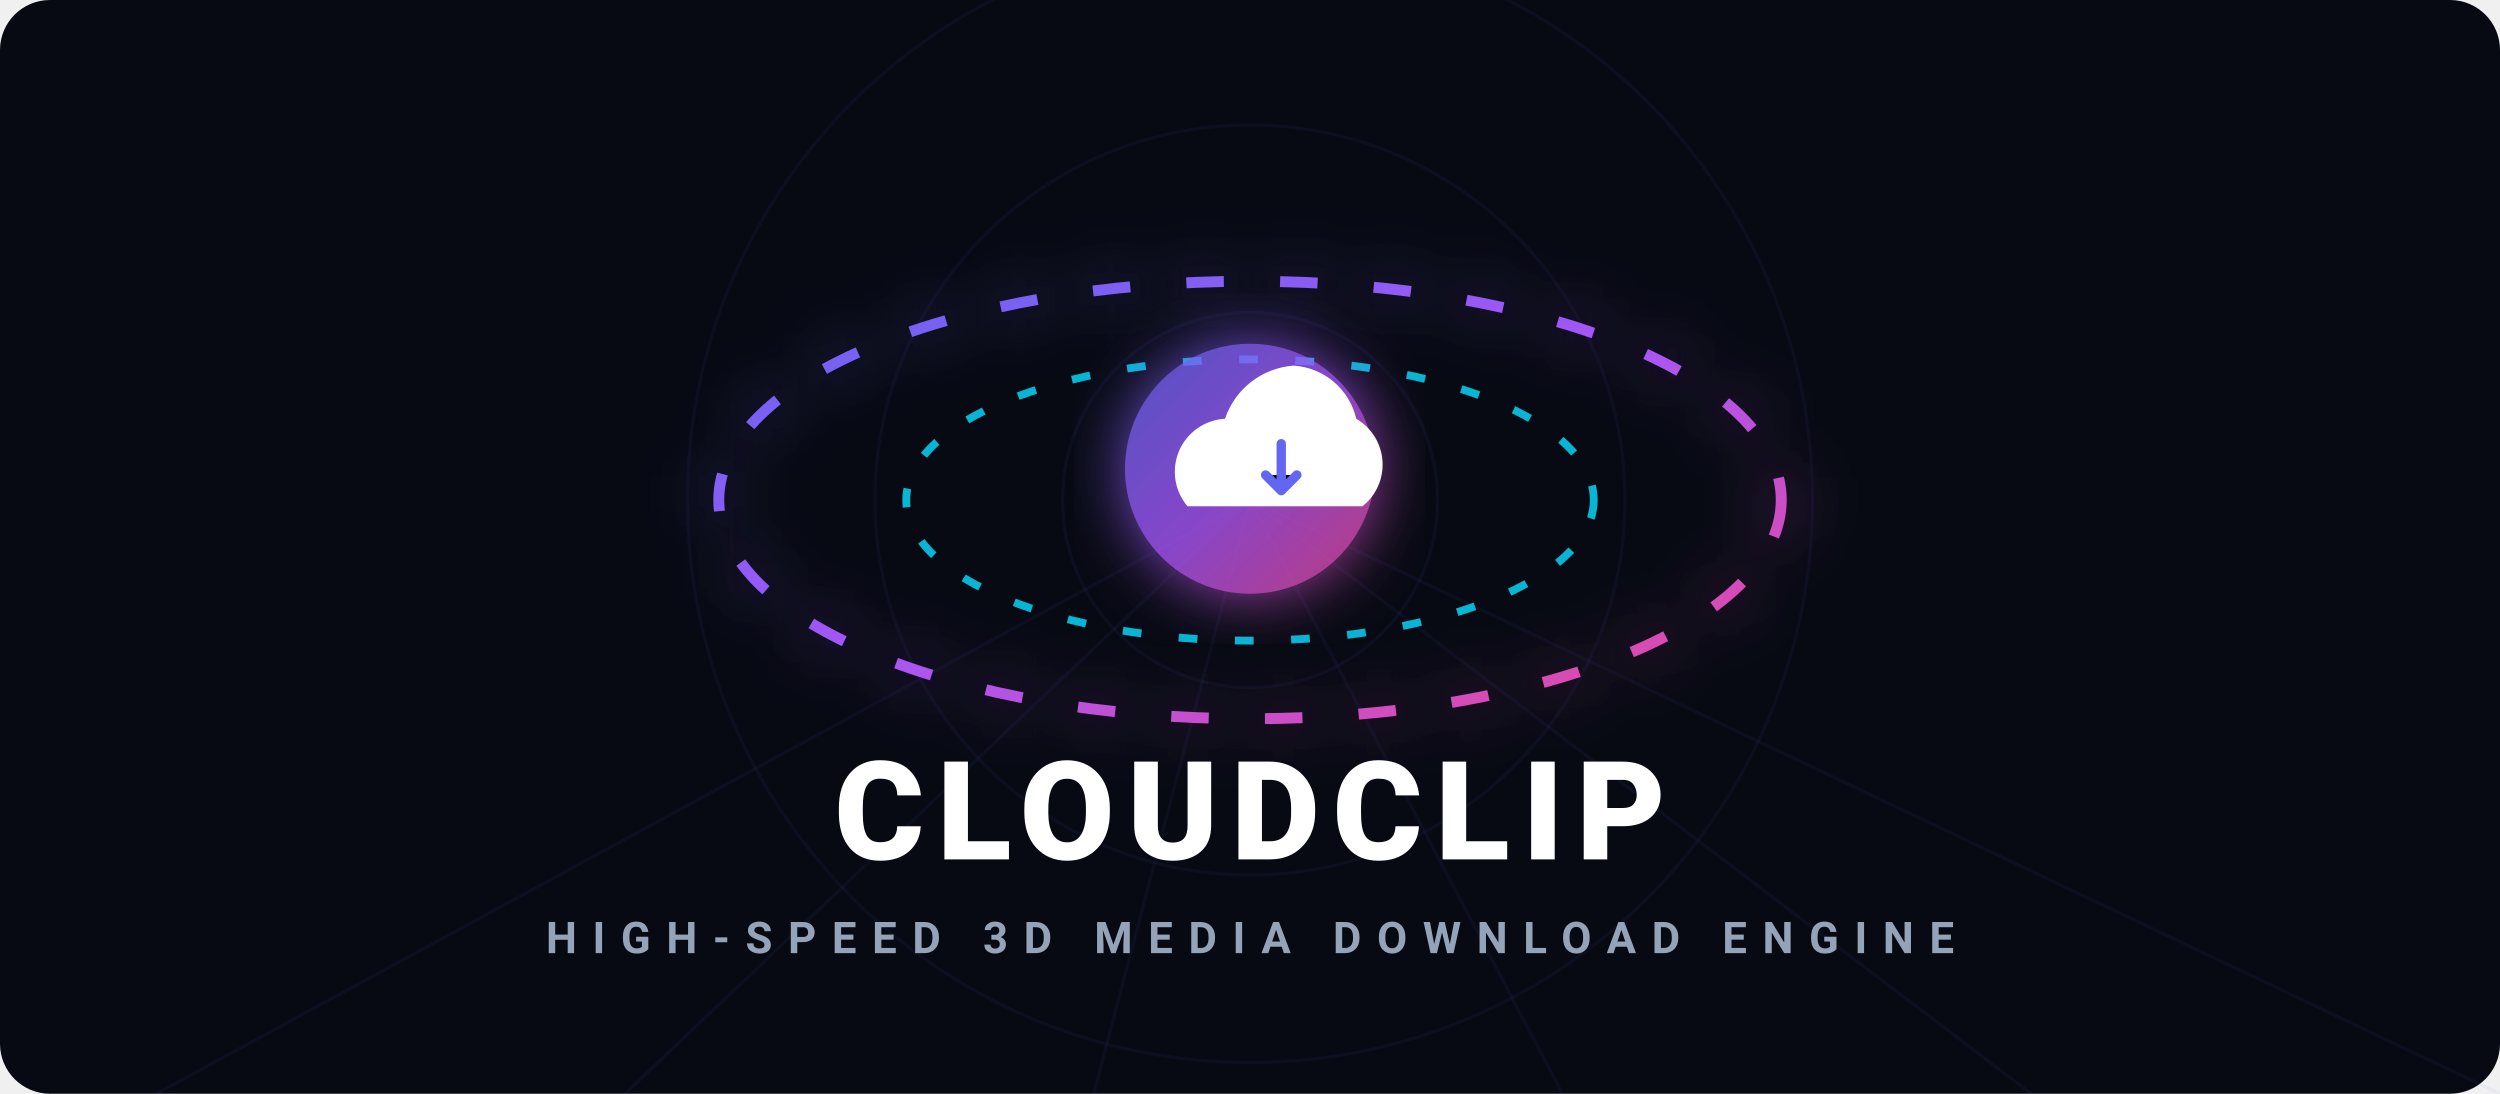
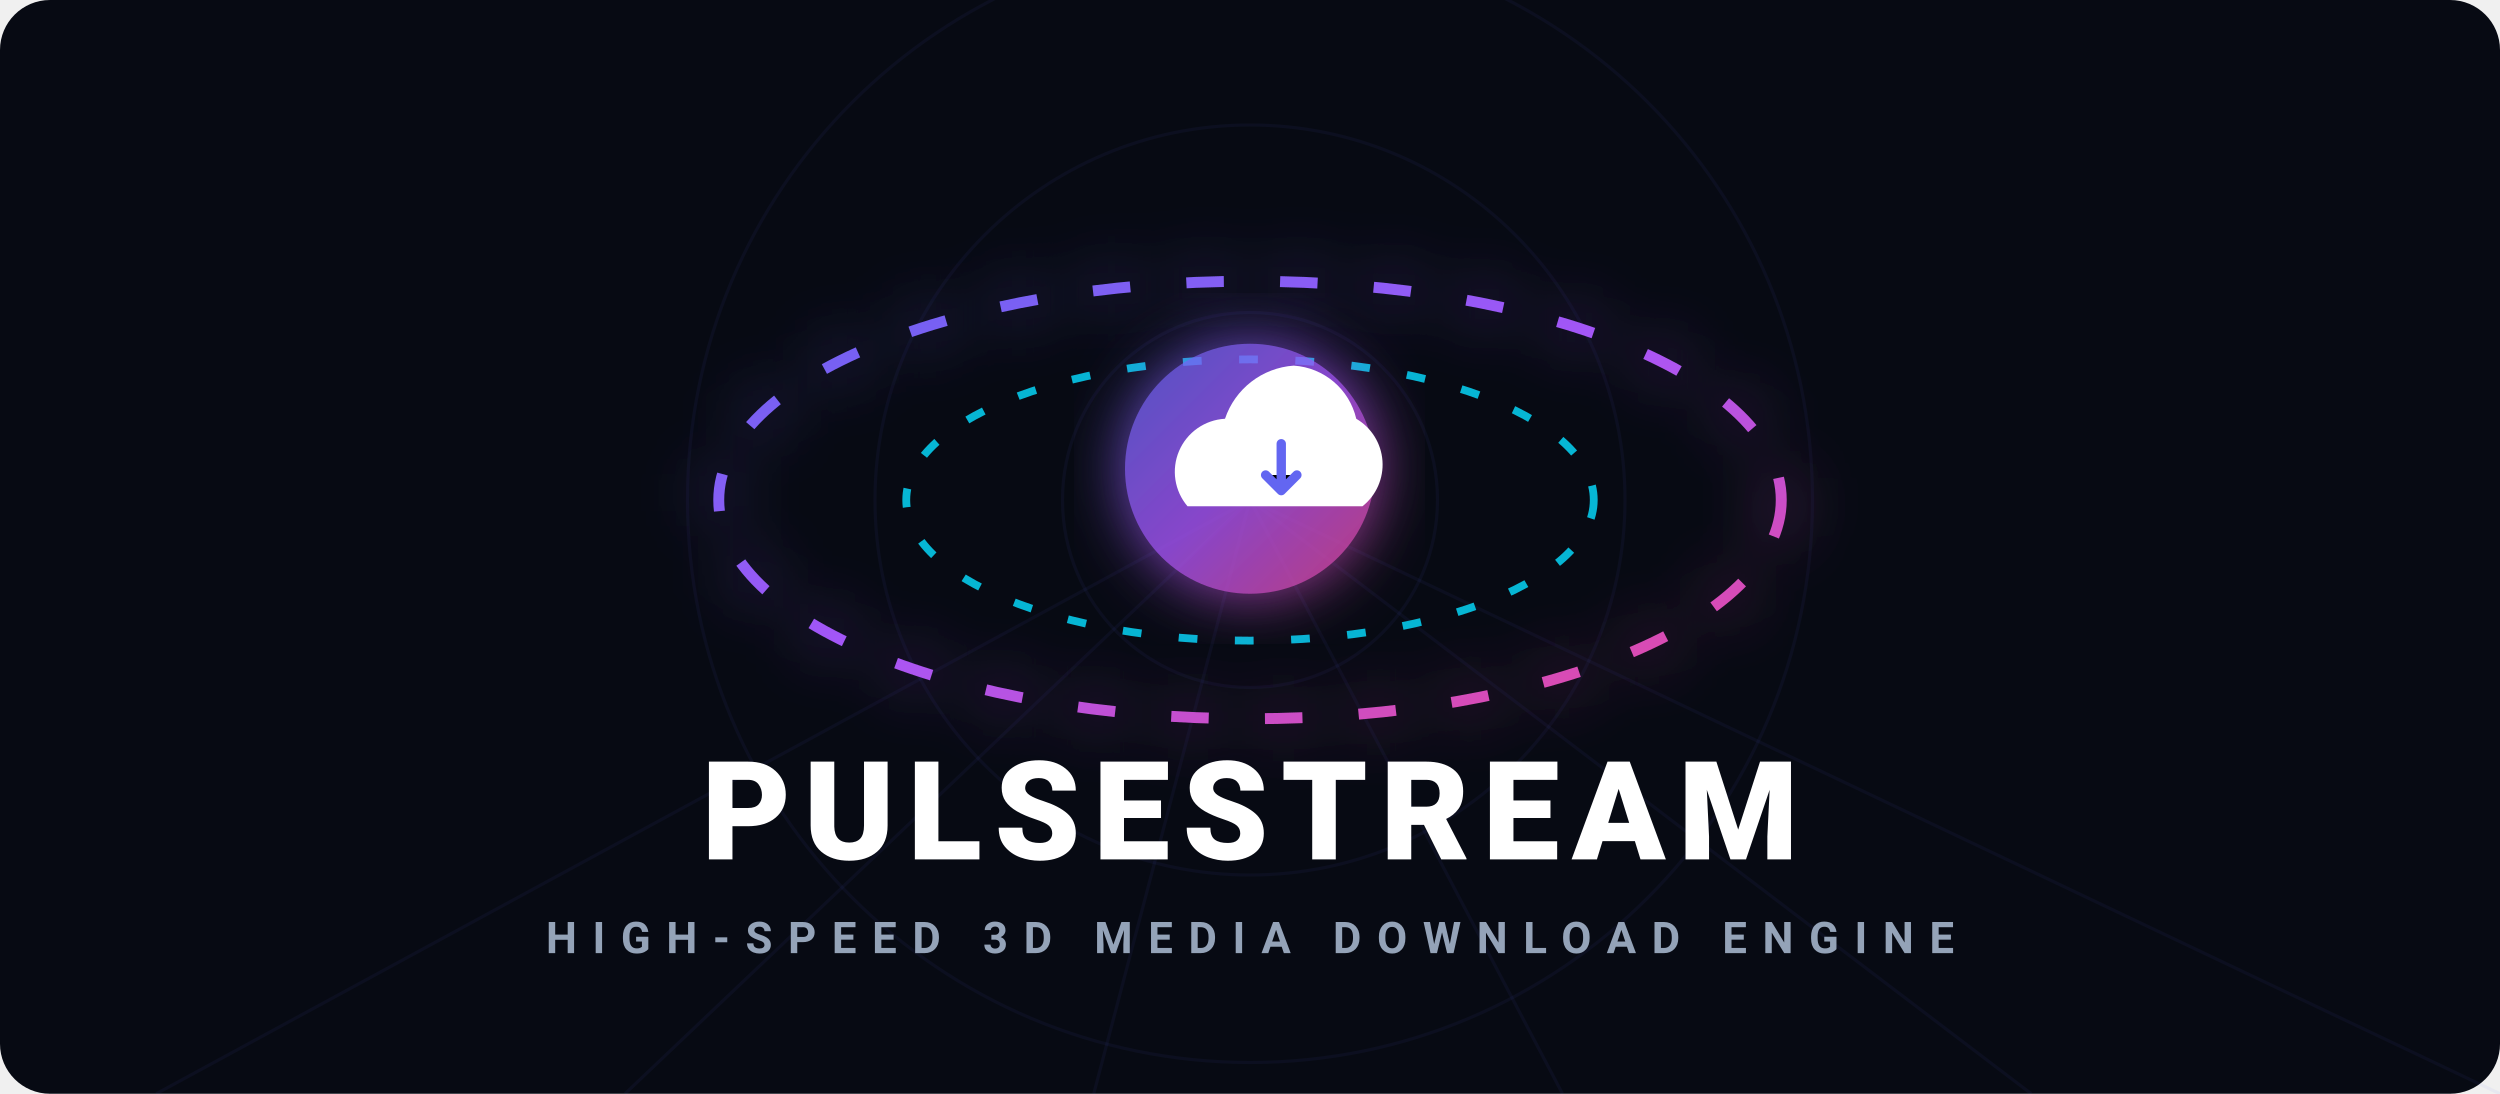
<svg xmlns="http://www.w3.org/2000/svg" viewBox="0 0 800 350" width="100%" height="100%" style="background: #070a13; border-radius: 16px;">
  <defs>
    <linearGradient id="glowGrad" x1="0%" y1="0%" x2="100%" y2="100%">
      <stop offset="0%" stop-color="#6366f1" />
      <stop offset="50%" stop-color="#a855f7" />
      <stop offset="100%" stop-color="#ec4899" />
    </linearGradient>
    <filter id="glow" x="-20%" y="-20%" width="140%" height="140%">
      <feGaussianBlur stdDeviation="10" result="blur" />
      <feMerge>
        <feMergeNode in="blur" />
        <feMergeNode in="SourceGraphic" />
      </feMerge>
    </filter>
  </defs>
  <style>
    .bg { fill: #070a13; }
    .grid { stroke: rgba(99, 102, 241, 0.06); stroke-width: 1; }
    .floating-ring-1 {
      transform-origin: 400px 160px;
      animation: rotate3D1 18s infinite linear;
    }
    .floating-ring-2 {
      transform-origin: 400px 160px;
      animation: rotate3D2 12s infinite linear;
    }
    .logo-cloud {
      transform-origin: 400px 160px;
      animation: floatLogo 3.5s infinite ease-in-out;
    }
    .text-brand {
      font-family: 'Segoe UI', -apple-system, BlinkMacSystemFont, Roboto, sans-serif;
      font-weight: 800;
      fill: #ffffff;
      font-size: 44px;
      letter-spacing: 4px;
    }
    .text-sub {
      font-family: 'Segoe UI', -apple-system, BlinkMacSystemFont, Roboto, sans-serif;
      font-weight: 600;
      fill: #94a3b8;
      font-size: 14px;
      letter-spacing: 5px;
    }
    @keyframes rotate3D1 {
      0% { transform: rotateX(65deg) rotateY(15deg) rotateZ(0deg); }
      100% { transform: rotateX(65deg) rotateY(15deg) rotateZ(360deg); }
    }
    @keyframes rotate3D2 {
      0% { transform: rotateX(65deg) rotateY(-15deg) rotateZ(360deg); }
      100% { transform: rotateX(65deg) rotateY(-15deg) rotateZ(0deg); }
    }
    @keyframes floatLogo {
      0% { transform: translateY(0px) scale(1) rotateX(10deg); }
      50% { transform: translateY(-12px) scale(1.05) rotateX(0deg); }
      100% { transform: translateY(0px) scale(1) rotateX(10deg); }
    }
  </style>
  <rect width="800" height="350" class="bg" rx="16" />
  <g class="grid">
    <line x1="50" y1="350" x2="400" y2="160" />
    <line x1="200" y1="350" x2="400" y2="160" />
    <line x1="350" y1="350" x2="400" y2="160" />
    <line x1="500" y1="350" x2="400" y2="160" />
    <line x1="650" y1="350" x2="400" y2="160" />
    <line x1="800" y1="350" x2="400" y2="160" />
    <circle cx="400" cy="160" r="60" fill="none" />
    <circle cx="400" cy="160" r="120" fill="none" />
    <circle cx="400" cy="160" r="180" fill="none" />
  </g>
  <ellipse cx="400" cy="160" rx="170" ry="70" fill="none" stroke="url(#glowGrad)" stroke-width="3.5" stroke-dasharray="12, 18" class="floating-ring-1" filter="url(#glow)" />
  <ellipse cx="400" cy="160" rx="110" ry="45" fill="none" stroke="#06b6d4" stroke-width="2.5" stroke-dasharray="6, 12" class="floating-ring-2" />
  <g class="logo-cloud">
    <circle cx="400" cy="150" r="40" fill="url(#glowGrad)" opacity="0.8" filter="url(#glow)" />
    <path d="M380 162 a17 17 0 0 1 12 -28 a25 25 0 0 1 22 -17 a22 22 0 0 1 20 17 a17 17 0 0 1 2 28 z" fill="#ffffff" />
    <path d="M410 142 l0 15 m-5 -5 l5 5 l5 -5" stroke="#6366f1" stroke-width="3" stroke-linecap="round" stroke-linejoin="round" />
  </g>
-   <text x="400" y="275" text-anchor="middle" class="text-brand">CLOUDCLIP</text>
+   <text x="400" y="275" text-anchor="middle" class="text-brand">PULSESTREAM</text>
  <text x="400" y="305" text-anchor="middle" class="text-sub">HIGH-SPEED 3D MEDIA DOWNLOAD ENGINE</text>
</svg>
